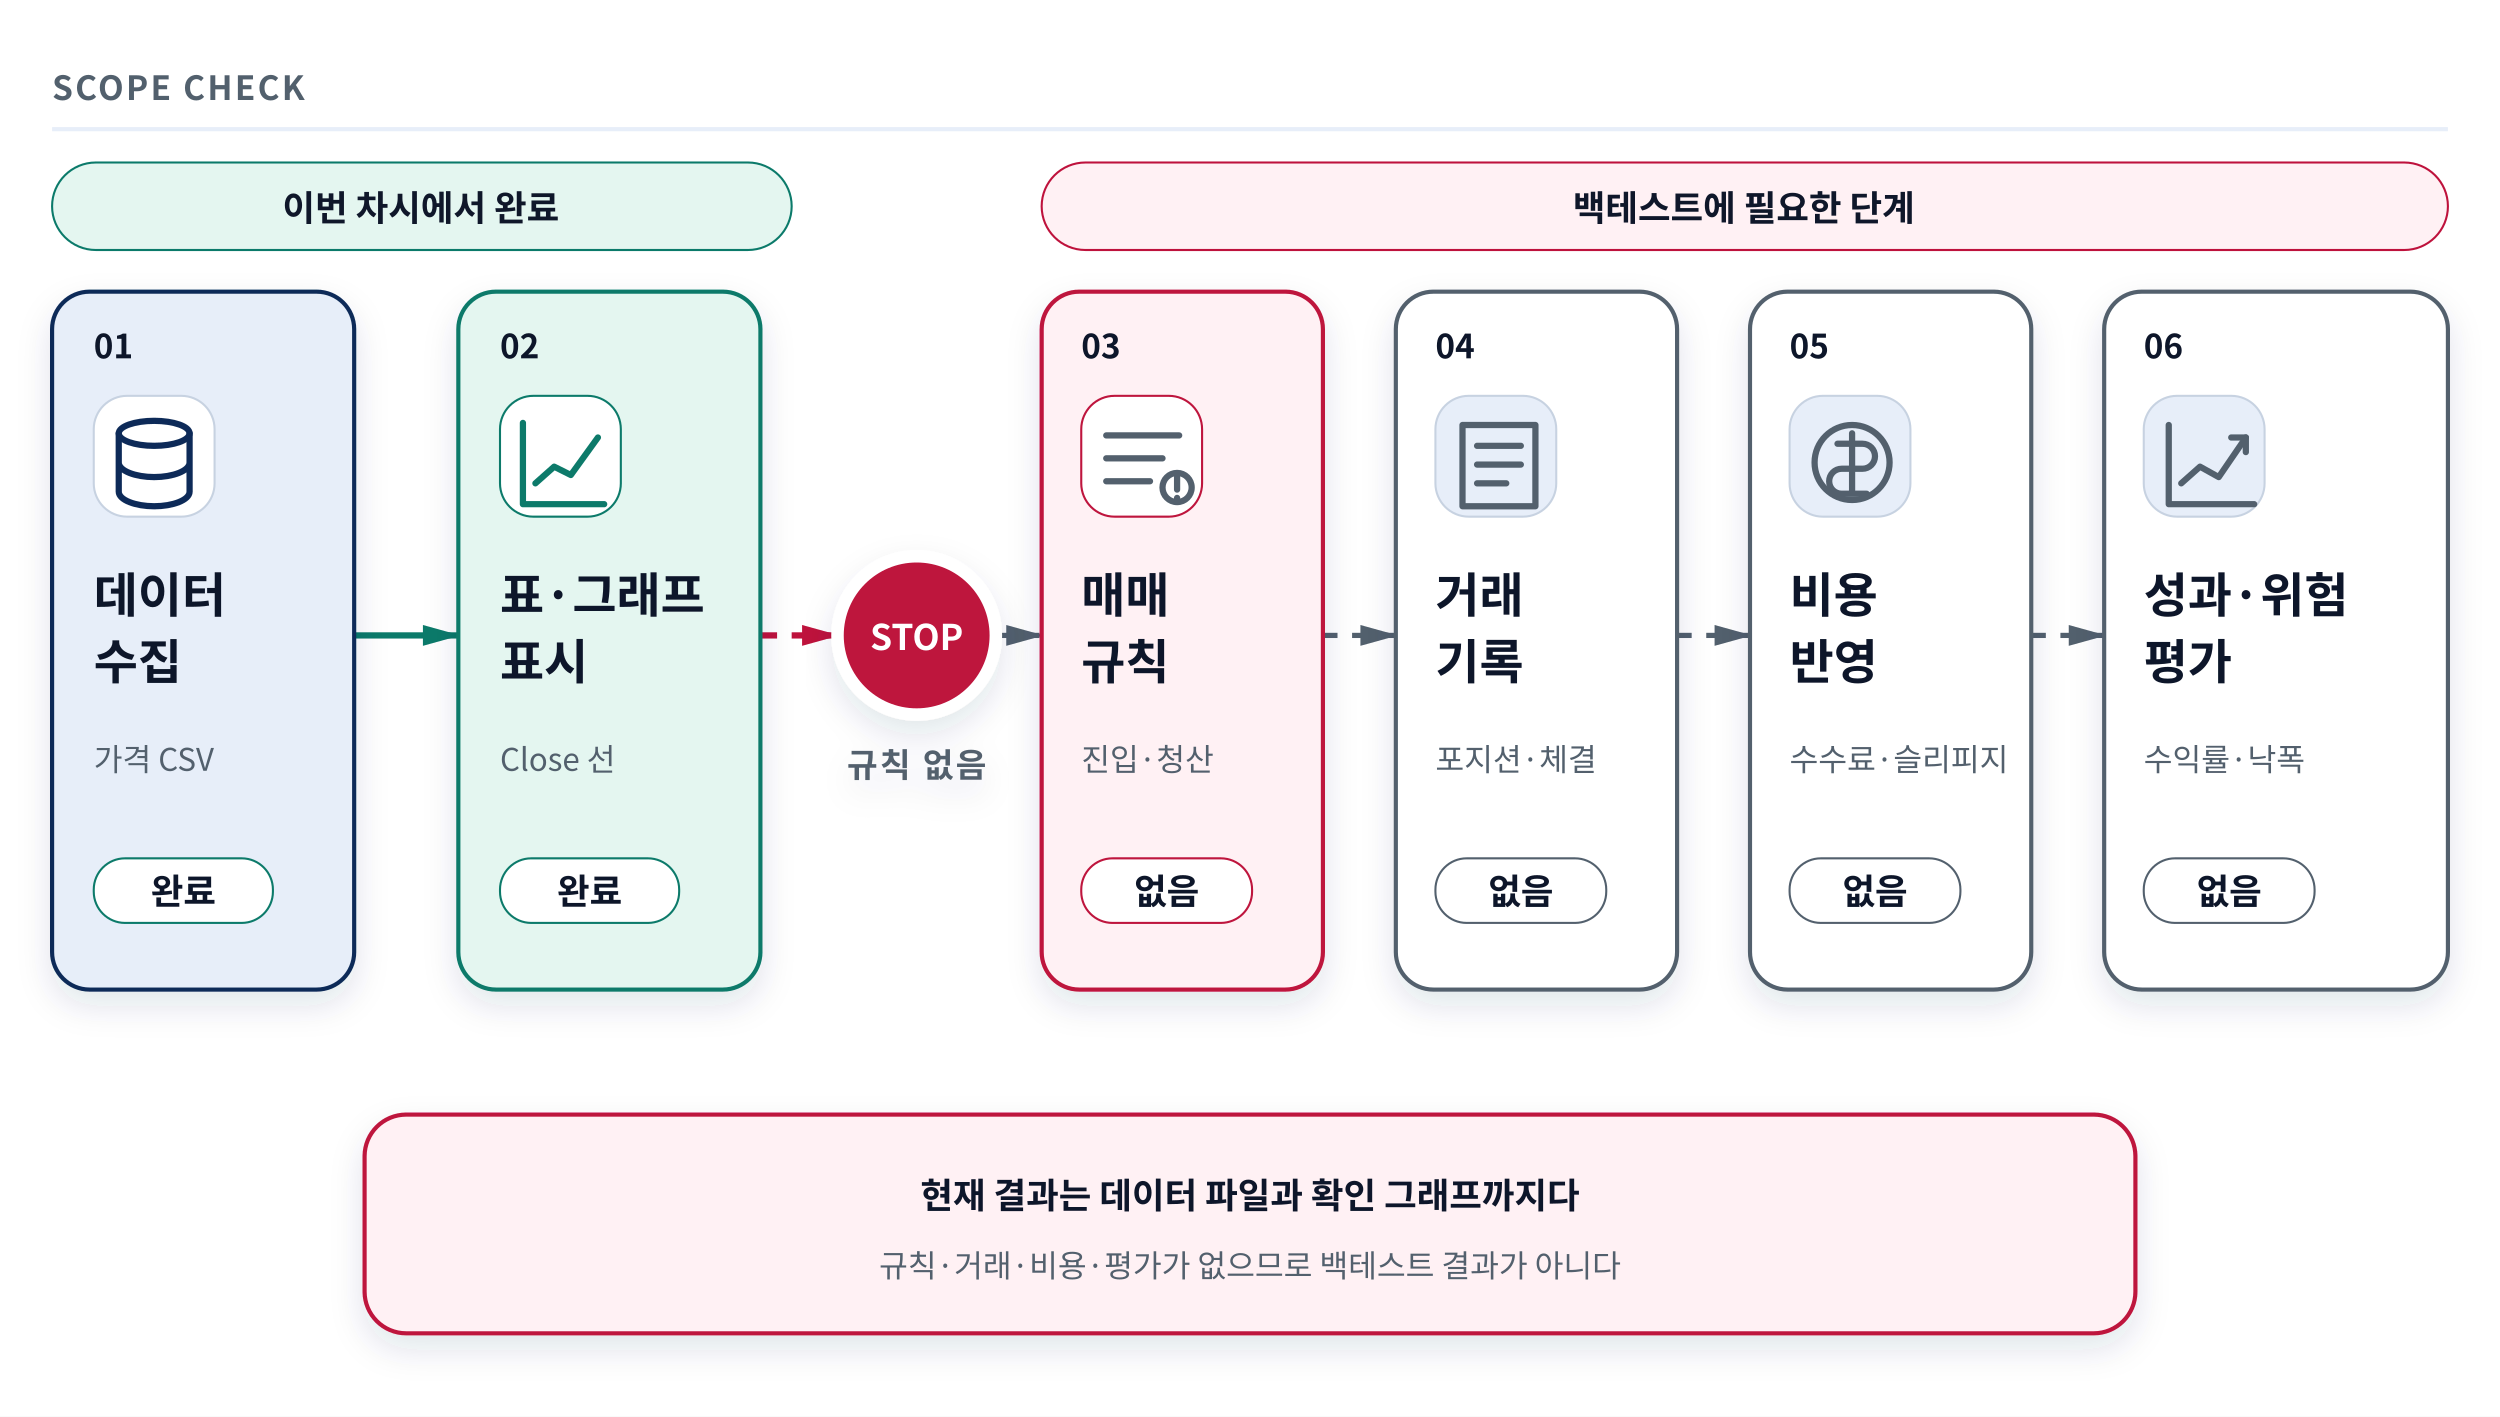
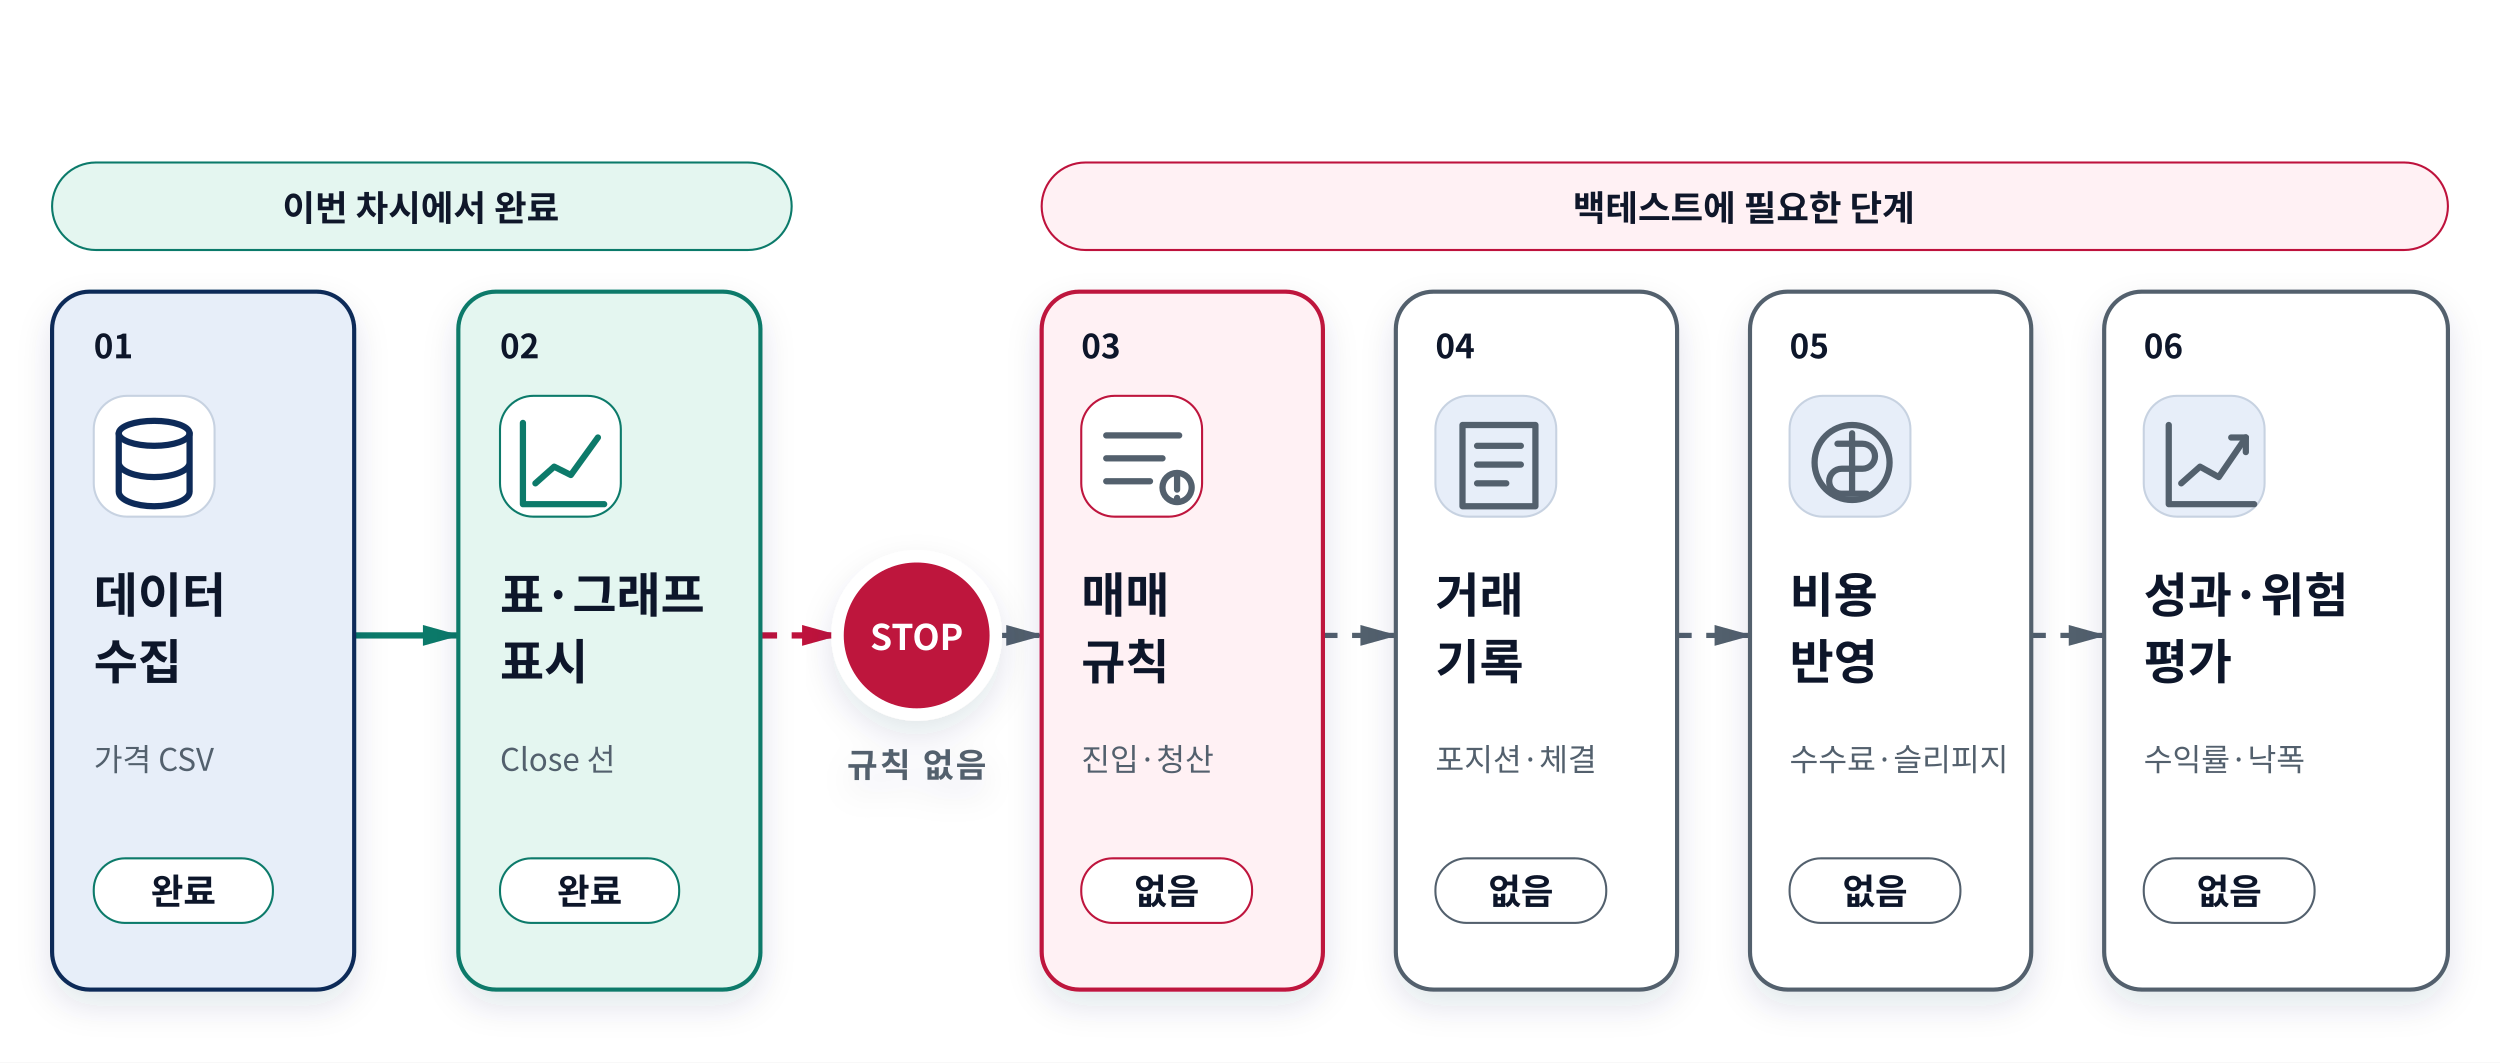
- <svg xmlns="http://www.w3.org/2000/svg" viewBox="0 0 1200 680" role="img" aria-labelledby="title desc">
+ <svg xmlns="http://www.w3.org/2000/svg" viewBox="0 0 1200 510" role="img" aria-labelledby="title desc">
  <defs>
    <filter id="shadow" x="-20%" y="-20%" width="140%" height="150%">
      <feDropShadow dx="0" dy="7" stdDeviation="8" flood-color="#0F2C59" flood-opacity="0.12" />
    </filter>
    <marker id="arrow-ok" markerUnits="userSpaceOnUse" viewBox="0 0 18 10" refX="17" refY="5" markerWidth="18" markerHeight="10" orient="auto">
      <path d="M0 0L18 5L0 10Z" fill="#0B7A6A" />
    </marker>
    <marker id="arrow-stop" markerUnits="userSpaceOnUse" viewBox="0 0 18 10" refX="17" refY="5" markerWidth="18" markerHeight="10" orient="auto">
      <path d="M0 0L18 5L0 10Z" fill="#BE123C" />
    </marker>
    <marker id="arrow-wait" markerUnits="userSpaceOnUse" viewBox="0 0 18 10" refX="17" refY="5" markerWidth="18" markerHeight="10" orient="auto">
      <path d="M0 0L18 5L0 10Z" fill="#52606D" />
    </marker>
    <style>
      text{font-family:"Noto Sans CJK KR","Noto Sans KR",sans-serif;fill:#0F172A}
      .meta{font-size:16px;font-weight:700;letter-spacing:1.1px;fill:#52606D}
      .phase{font-size:17px;font-weight:700}
      .num{font-size:16px;font-weight:700}
      .main{font-size:23px;font-weight:700}
      .sub{font-size:15px;font-weight:400;fill:#52606D}
      .status{font-size:17px;font-weight:700}
      .reverse{fill:#FFFFFF}
      .ok{fill:none;stroke:#0B7A6A;stroke-width:3;marker-end:url(#arrow-ok)}
      .stop{fill:none;stroke:#BE123C;stroke-width:3;stroke-dasharray:8 7;marker-end:url(#arrow-stop)}
      .wait{fill:none;stroke:#52606D;stroke-width:2.5;stroke-dasharray:7 7;marker-end:url(#arrow-wait)}
      .icon{fill:none;stroke:#0F2C59;stroke-width:3;stroke-linecap:round;stroke-linejoin:round}
      .icon-ok{fill:none;stroke:#0B7A6A;stroke-width:3;stroke-linecap:round;stroke-linejoin:round}
      .icon-wait{fill:none;stroke:#52606D;stroke-width:3;stroke-linecap:round;stroke-linejoin:round}
    </style>
  </defs>
-   <rect width="1200" height="680" fill="#FFFFFF" />
-   <g id="background" aria-hidden="true">
-     <text class="meta" x="25" y="48">SCOPE CHECK</text>
-     <path d="M25 62H1175" stroke="#E7EEF9" stroke-width="2" />
+   <rect width="1200" height="510" fill="#FFFFFF" />
+   <g id="phase-labels" aria-hidden="true">
    <rect x="25" y="78" width="355" height="42" rx="21" fill="#E4F6F0" stroke="#0B7A6A" />
    <text class="phase" x="202" y="106" text-anchor="middle" fill="#0B7A6A">이번 차시에서 완료</text>
    <rect x="500" y="78" width="675" height="42" rx="21" fill="#FFF1F4" stroke="#BE123C" />
    <text class="phase" x="837" y="106" text-anchor="middle" fill="#BE123C">백테스트에 필요한 단계</text>
  </g>
  <g id="stage-connectors" aria-hidden="true">
    <path class="ok" d="M170 305H220" />
    <path class="stop" d="M365 305H402" />
    <path class="wait" d="M478 305H500" />
    <path class="wait" d="M635 305H670" />
    <path class="wait" d="M805 305H840" />
    <path class="wait" d="M975 305H1010" />
  </g>
  <g id="stage-01-data" filter="url(#shadow)">
    <rect x="25" y="140" width="145" height="335" rx="18" fill="#E7EEF9" stroke="#0F2C59" stroke-width="2" />
    <text class="num" x="45" y="172" fill="#0F2C59">01</text>
    <rect x="45" y="190" width="58" height="58" rx="16" fill="#FFFFFF" stroke="#C7D2E1" />
    <g class="icon" transform="translate(55 201)">
      <ellipse cx="19" cy="7" rx="17" ry="6" />
      <path d="M2 7V35C2 39 10 42 19 42S36 39 36 35V7M2 21C2 25 10 28 19 28S36 25 36 21" />
    </g>
    <text class="main" x="45" y="294">데이터</text>
    <text class="main" x="45" y="326">수집</text>
    <text class="sub" x="45" y="370">가격 CSV</text>
    <rect x="45" y="412" width="86" height="31" rx="15" fill="#FFFFFF" stroke="#0B7A6A" />
    <text class="status" x="88" y="434" text-anchor="middle" fill="#0B7A6A">완료</text>
  </g>
  <g id="stage-02-display" filter="url(#shadow)">
    <rect x="220" y="140" width="145" height="335" rx="18" fill="#E4F6F0" stroke="#0B7A6A" stroke-width="2" />
    <text class="num" x="240" y="172" fill="#0B7A6A">02</text>
    <rect x="240" y="190" width="58" height="58" rx="16" fill="#FFFFFF" stroke="#0B7A6A" />
    <g class="icon-ok" transform="translate(250 201)">
      <path d="M1 41V2M1 41H40" />
      <path d="M7 31L16 23L24 27L37 9" />
    </g>
    <text class="main" x="240" y="294">표·그래프</text>
    <text class="main" x="240" y="326">표시</text>
    <text class="sub" x="240" y="370">Close 선</text>
    <rect x="240" y="412" width="86" height="31" rx="15" fill="#FFFFFF" stroke="#0B7A6A" />
    <text class="status" x="283" y="434" text-anchor="middle" fill="#0B7A6A">완료</text>
  </g>
  <g id="scope-stop" filter="url(#shadow)">
    <circle cx="440" cy="305" r="38" fill="#BE123C" stroke="#FFFFFF" stroke-width="6" />
    <text class="reverse" x="440" y="312" text-anchor="middle" font-size="17" font-weight="700">STOP</text>
    <text class="meta" x="440" y="373" text-anchor="middle" fill="#BE123C">규칙 없음</text>
  </g>
  <g id="stage-03-rule" filter="url(#shadow)">
    <rect x="500" y="140" width="135" height="335" rx="18" fill="#FFF1F4" stroke="#BE123C" stroke-width="2" />
    <text class="num" x="519" y="172" fill="#BE123C">03</text>
    <rect x="519" y="190" width="58" height="58" rx="16" fill="#FFFFFF" stroke="#BE123C" />
    <g class="icon-wait" transform="translate(530 202)">
      <path d="M1 7H36M1 18H28M1 29H22" />
      <circle cx="35" cy="32" r="7" />
      <path d="M35 27V33M35 37V38" />
    </g>
    <text class="main" x="519" y="294">매매</text>
    <text class="main" x="519" y="326">규칙</text>
    <text class="sub" x="519" y="370">진입·청산</text>
    <rect x="519" y="412" width="82" height="31" rx="15" fill="#FFFFFF" stroke="#BE123C" />
    <text class="status" x="560" y="434" text-anchor="middle" fill="#BE123C">없음</text>
  </g>
  <g id="stage-04-trades" filter="url(#shadow)">
    <rect x="670" y="140" width="135" height="335" rx="18" fill="#FFFFFF" stroke="#52606D" stroke-width="2" />
    <text class="num" x="689" y="172" fill="#52606D">04</text>
    <rect x="689" y="190" width="58" height="58" rx="16" fill="#E7EEF9" stroke="#C7D2E1" />
    <g class="icon-wait" transform="translate(700 201)">
      <path d="M2 3H37V42H2Z" />
      <path d="M9 13H30M9 22H30M9 31H23" />
    </g>
    <text class="main" x="689" y="294">거래</text>
    <text class="main" x="689" y="326">기록</text>
    <text class="sub" x="689" y="370">포지션·체결</text>
    <rect x="689" y="412" width="82" height="31" rx="15" fill="#FFFFFF" stroke="#52606D" />
    <text class="status" x="730" y="434" text-anchor="middle" fill="#52606D">없음</text>
  </g>
  <g id="stage-05-costs" filter="url(#shadow)">
    <rect x="840" y="140" width="135" height="335" rx="18" fill="#FFFFFF" stroke="#52606D" stroke-width="2" />
    <text class="num" x="859" y="172" fill="#52606D">05</text>
    <rect x="859" y="190" width="58" height="58" rx="16" fill="#E7EEF9" stroke="#C7D2E1" />
    <g class="icon-wait" transform="translate(870 201)">
      <circle cx="19" cy="21" r="18" />
      <path d="M19 7V35M12 12H24A6 6 0 0 1 24 24H14A6 6 0 0 0 14 36H26" />
    </g>
    <text class="main" x="859" y="294">비용</text>
    <text class="main" x="859" y="326">반영</text>
    <text class="sub" x="859" y="370">수수료·슬리피지</text>
    <rect x="859" y="412" width="82" height="31" rx="15" fill="#FFFFFF" stroke="#52606D" />
    <text class="status" x="900" y="434" text-anchor="middle" fill="#52606D">없음</text>
  </g>
  <g id="stage-06-evaluation" filter="url(#shadow)">
    <rect x="1010" y="140" width="165" height="335" rx="18" fill="#FFFFFF" stroke="#52606D" stroke-width="2" />
    <text class="num" x="1029" y="172" fill="#52606D">06</text>
    <rect x="1029" y="190" width="58" height="58" rx="16" fill="#E7EEF9" stroke="#C7D2E1" />
    <g class="icon-wait" transform="translate(1040 201)">
      <path d="M1 41V3M1 41H42" />
      <path d="M7 31L16 23L25 28L38 9" />
      <path d="M31 9H38V16" />
    </g>
    <text class="main" x="1029" y="294">성과·위험</text>
    <text class="main" x="1029" y="326">평가</text>
    <text class="sub" x="1029" y="370">수익률·낙폭</text>
    <rect x="1029" y="412" width="82" height="31" rx="15" fill="#FFFFFF" stroke="#52606D" />
    <text class="status" x="1070" y="434" text-anchor="middle" fill="#52606D">없음</text>
  </g>
-   <g id="scope-verdict" filter="url(#shadow)">
-     <rect x="175" y="535" width="850" height="105" rx="20" fill="#FFF1F4" stroke="#BE123C" stroke-width="2" />
-     <text class="status" x="600" y="580" text-anchor="middle" fill="#BE123C">현재 결과는 데이터 파일과 확인 그래프까지다</text>
-     <text class="sub" x="600" y="613" text-anchor="middle">규칙·거래·비용·평가가 없으므로 백테스트 결과가 아니다</text>
-   </g>
</svg>
